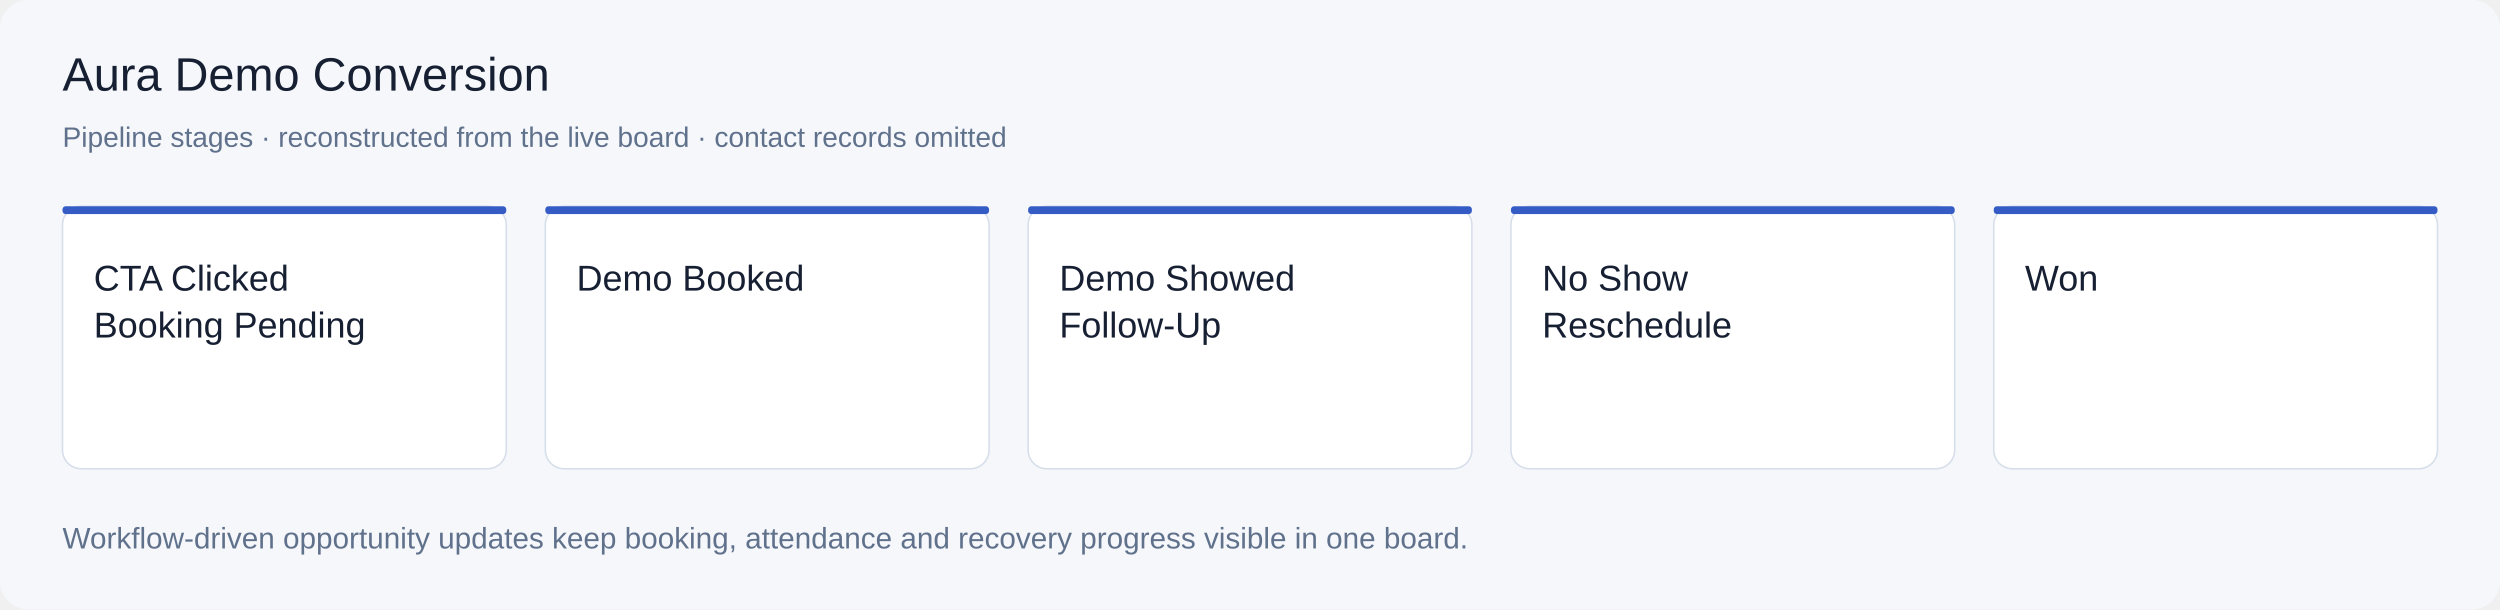
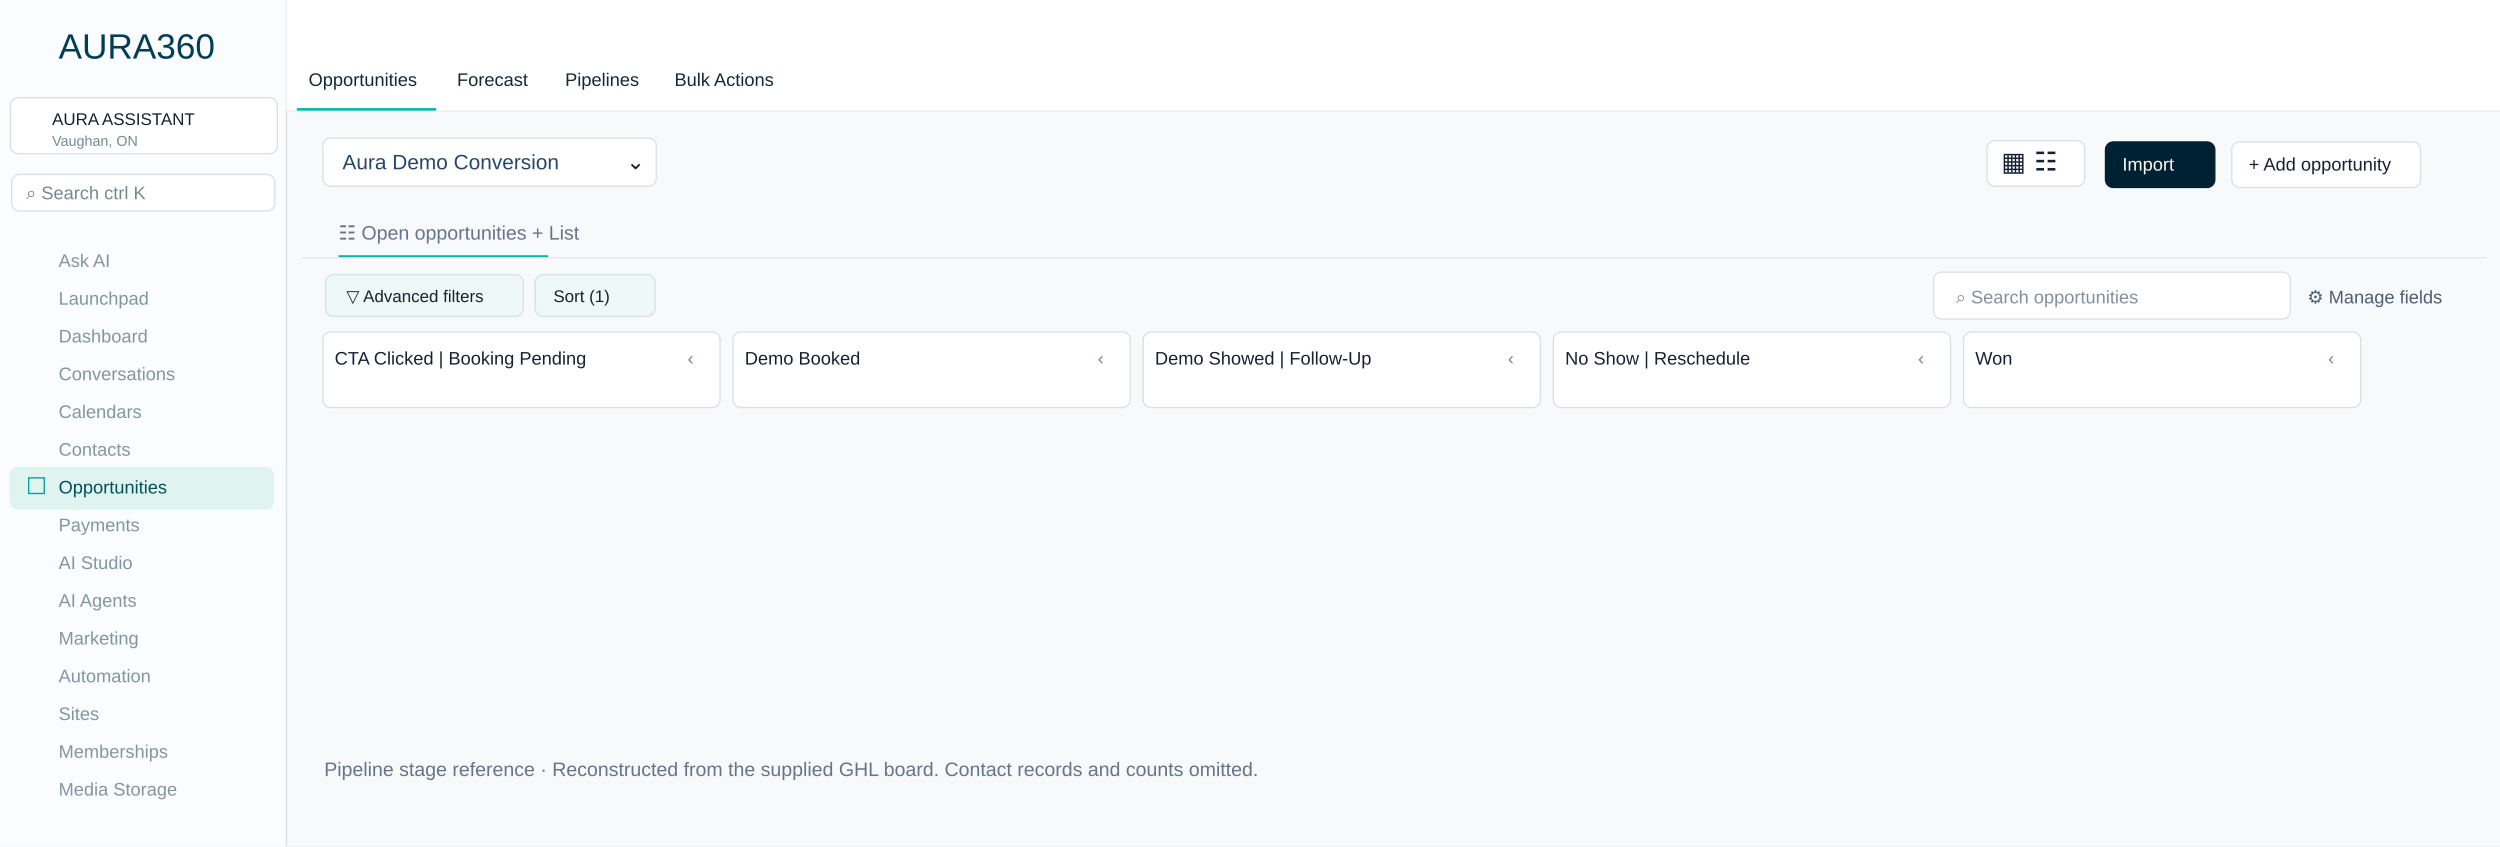
- <svg xmlns="http://www.w3.org/2000/svg" width="1600" height="390" viewBox="0 0 1600 390" font-family="Arial,sans-serif">
-   <rect width="1600" height="390" rx="18" fill="#f5f7fb" />
-   <text x="40" y="58" font-size="30" fill="#172033">Aura Demo Conversion</text>
-   <text x="40" y="94" font-size="18" fill="#60718c">Pipeline stages · reconstructed from the live board · contact records omitted</text>
-   <rect x="40" y="132" width="284" height="168" rx="12" fill="white" stroke="#d6deea" />
-   <rect x="40" y="132" width="284" height="5" rx="2" fill="#345cc4" />
-   <text x="60" y="186" font-size="23" fill="#172033">CTA Clicked</text>
-   <text x="60" y="216" font-size="23" fill="#172033">Booking Pending</text>
-   <rect x="349" y="132" width="284" height="168" rx="12" fill="white" stroke="#d6deea" />
-   <rect x="349" y="132" width="284" height="5" rx="2" fill="#345cc4" />
-   <text x="369" y="186" font-size="23" fill="#172033">Demo Booked</text>
-   <rect x="658" y="132" width="284" height="168" rx="12" fill="white" stroke="#d6deea" />
-   <rect x="658" y="132" width="284" height="5" rx="2" fill="#345cc4" />
-   <text x="678" y="186" font-size="23" fill="#172033">Demo Showed</text>
-   <text x="678" y="216" font-size="23" fill="#172033">Follow-Up</text>
-   <rect x="967" y="132" width="284" height="168" rx="12" fill="white" stroke="#d6deea" />
-   <rect x="967" y="132" width="284" height="5" rx="2" fill="#345cc4" />
-   <text x="987" y="186" font-size="23" fill="#172033">No Show</text>
-   <text x="987" y="216" font-size="23" fill="#172033">Reschedule</text>
-   <rect x="1276" y="132" width="284" height="168" rx="12" fill="white" stroke="#d6deea" />
-   <rect x="1276" y="132" width="284" height="5" rx="2" fill="#345cc4" />
-   <text x="1296" y="186" font-size="23" fill="#172033">Won</text>
-   <text x="40" y="351" font-size="19" fill="#60718c">Workflow-driven opportunity updates keep booking, attendance and recovery progress visible in one board.</text>
+ <svg xmlns="http://www.w3.org/2000/svg" width="1920" height="650" viewBox="0 0 1920 650" font-family="Arial,sans-serif">
+   <rect width="1920" height="650" fill="#f8f9fb" />
+   <rect width="220" height="650" fill="#fbfcfd" />
+   <path d="M220 0V650M220 85H1920" stroke="#d8dfe5" />
+   <rect x="220" width="1700" height="85" fill="white" />
+   <text x="45" y="45" font-size="27" fill="#003d56">AURA360</text>
+   <rect x="8" y="75" width="205" height="43" rx="6" fill="#fff" stroke="#d8dfe5" />
+   <text x="40" y="96" font-size="13" fill="#172033">AURA ASSISTANT</text>
+   <text x="40" y="112" font-size="11" fill="#718995">Vaughan, ON</text>
+   <rect x="9" y="134" width="202" height="28" rx="6" fill="#fff" stroke="#d8dfe5" />
+   <text x="20" y="153" font-size="14" fill="#718995">⌕  Search                       ctrl K</text>
+   <text x="45" y="205" font-size="14" fill="#81969e">Ask AI</text>
+   <text x="45" y="234" font-size="14" fill="#81969e">Launchpad</text>
+   <text x="45" y="263" font-size="14" fill="#81969e">Dashboard</text>
+   <text x="45" y="292" font-size="14" fill="#81969e">Conversations</text>
+   <text x="45" y="321" font-size="14" fill="#81969e">Calendars</text>
+   <text x="45" y="350" font-size="14" fill="#81969e">Contacts</text>
+   <rect x="8" y="359" width="202" height="32" rx="6" fill="#dff4ef" stroke="#dff4ef" />
+   <path d="M22 367h12v12H22z" stroke="#009c98" fill="none" />
+   <text x="45" y="379" font-size="14" fill="#00515b">Opportunities</text>
+   <text x="45" y="408" font-size="14" fill="#81969e">Payments</text>
+   <text x="45" y="437" font-size="14" fill="#81969e">AI Studio</text>
+   <text x="45" y="466" font-size="14" fill="#81969e">AI Agents</text>
+   <text x="45" y="495" font-size="14" fill="#81969e">Marketing</text>
+   <text x="45" y="524" font-size="14" fill="#81969e">Automation</text>
+   <text x="45" y="553" font-size="14" fill="#81969e">Sites</text>
+   <text x="45" y="582" font-size="14" fill="#81969e">Memberships</text>
+   <text x="45" y="611" font-size="14" fill="#81969e">Media Storage</text>
+   <text x="237" y="66" font-size="14" fill="#13283b">Opportunities</text>
+   <text x="351" y="66" font-size="14" fill="#13283b">Forecast</text>
+   <text x="434" y="66" font-size="14" fill="#13283b">Pipelines</text>
+   <text x="518" y="66" font-size="14" fill="#13283b">Bulk Actions</text>
+   <path d="M228 84h107" stroke="#00b9aa" stroke-width="2" />
+   <rect x="248" y="106" width="256" height="37" rx="6" fill="#fff" stroke="#d8dfe5" />
+   <text x="263" y="130" font-size="16" fill="#25476c">Aura Demo Conversion</text>
+   <text x="481" y="130" font-size="17" fill="#172033">⌄</text>
+   <rect x="1526" y="108" width="75" height="35" rx="6" fill="#fff" stroke="#d8dfe5" />
+   <text x="1537" y="131" font-size="20" fill="#172033">▦   ☷</text>
+   <rect x="1617" y="109" width="84" height="35" rx="6" fill="#002131" stroke="#002131" />
+   <text x="1630" y="131" font-size="14" fill="white">Import</text>
+   <rect x="1714" y="109" width="145" height="35" rx="6" fill="#fff" stroke="#d8dfe5" />
+   <text x="1727" y="131" font-size="14" fill="#172033">+  Add opportunity</text>
+   <text x="260" y="184" font-size="15" fill="#65738d">☷  Open opportunities    +  List</text>
+   <path d="M260 197h161" stroke="#00b9aa" stroke-width="2" />
+   <path d="M232 198H1910" stroke="#e3e7ed" />
+   <rect x="250" y="211" width="152" height="32" rx="6" fill="#edf8f7" stroke="#d8dfe5" />
+   <text x="266" y="232" font-size="13" fill="#172033">▽ Advanced filters</text>
+   <rect x="411" y="211" width="92" height="32" rx="6" fill="#edf8f7" stroke="#d8dfe5" />
+   <text x="425" y="232" font-size="13" fill="#172033">Sort (1)</text>
+   <rect x="1485" y="209" width="274" height="36" rx="6" fill="#fff" stroke="#d8dfe5" />
+   <text x="1502" y="233" font-size="14" fill="#82909e">⌕  Search opportunities</text>
+   <text x="1772" y="233" font-size="14" fill="#4d5d75">⚙ Manage fields</text>
+   <rect x="248" y="255" width="305" height="58" rx="6" fill="#fff" stroke="#d8dfe5" />
+   <text x="257" y="280" font-size="14" fill="#172033">CTA Clicked | Booking Pending</text>
+   <text x="528" y="280" font-size="14" fill="#75849a">‹</text>
+   <rect x="563" y="255" width="305" height="58" rx="6" fill="#fff" stroke="#d8dfe5" />
+   <text x="572" y="280" font-size="14" fill="#172033">Demo Booked</text>
+   <text x="843" y="280" font-size="14" fill="#75849a">‹</text>
+   <rect x="878" y="255" width="305" height="58" rx="6" fill="#fff" stroke="#d8dfe5" />
+   <text x="887" y="280" font-size="14" fill="#172033">Demo Showed | Follow-Up</text>
+   <text x="1158" y="280" font-size="14" fill="#75849a">‹</text>
+   <rect x="1193" y="255" width="305" height="58" rx="6" fill="#fff" stroke="#d8dfe5" />
+   <text x="1202" y="280" font-size="14" fill="#172033">No Show | Reschedule</text>
+   <text x="1473" y="280" font-size="14" fill="#75849a">‹</text>
+   <rect x="1508" y="255" width="305" height="58" rx="6" fill="#fff" stroke="#d8dfe5" />
+   <text x="1517" y="280" font-size="14" fill="#172033">Won</text>
+   <text x="1788" y="280" font-size="14" fill="#75849a">‹</text>
+   <text x="249" y="596" font-size="15" fill="#64748b">Pipeline stage reference · Reconstructed from the supplied GHL board. Contact records and counts omitted.</text>
</svg>
